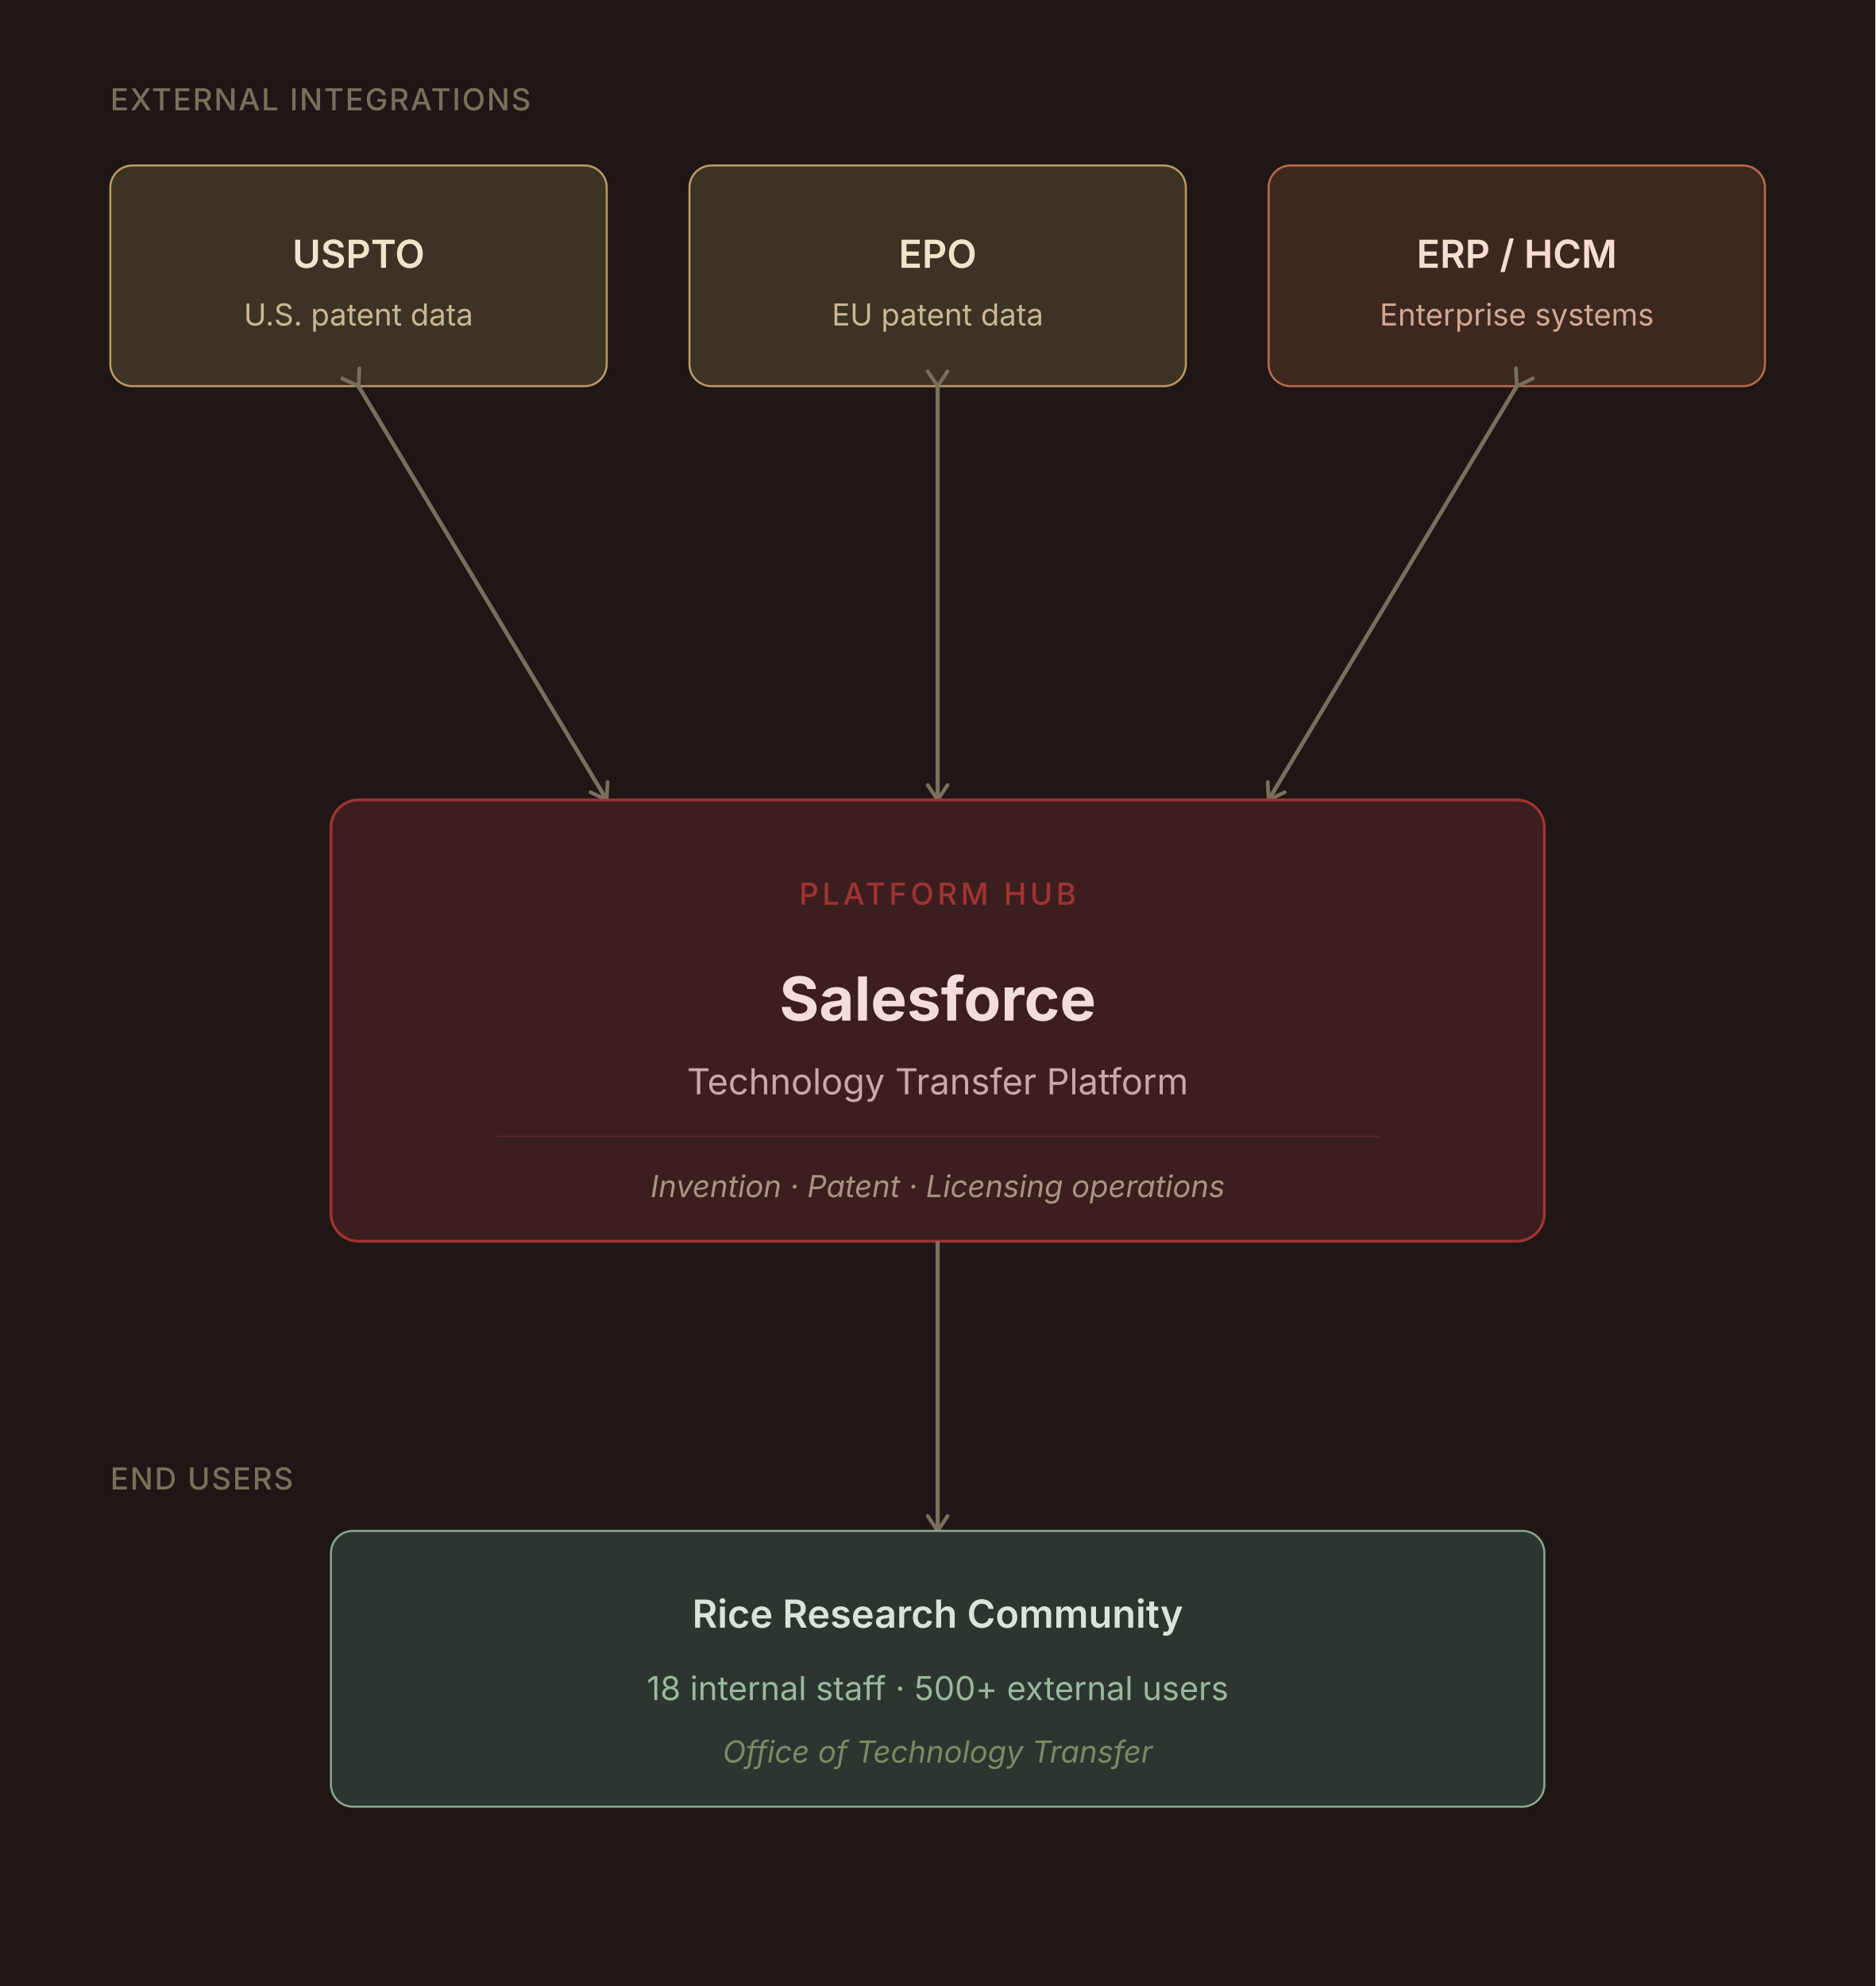
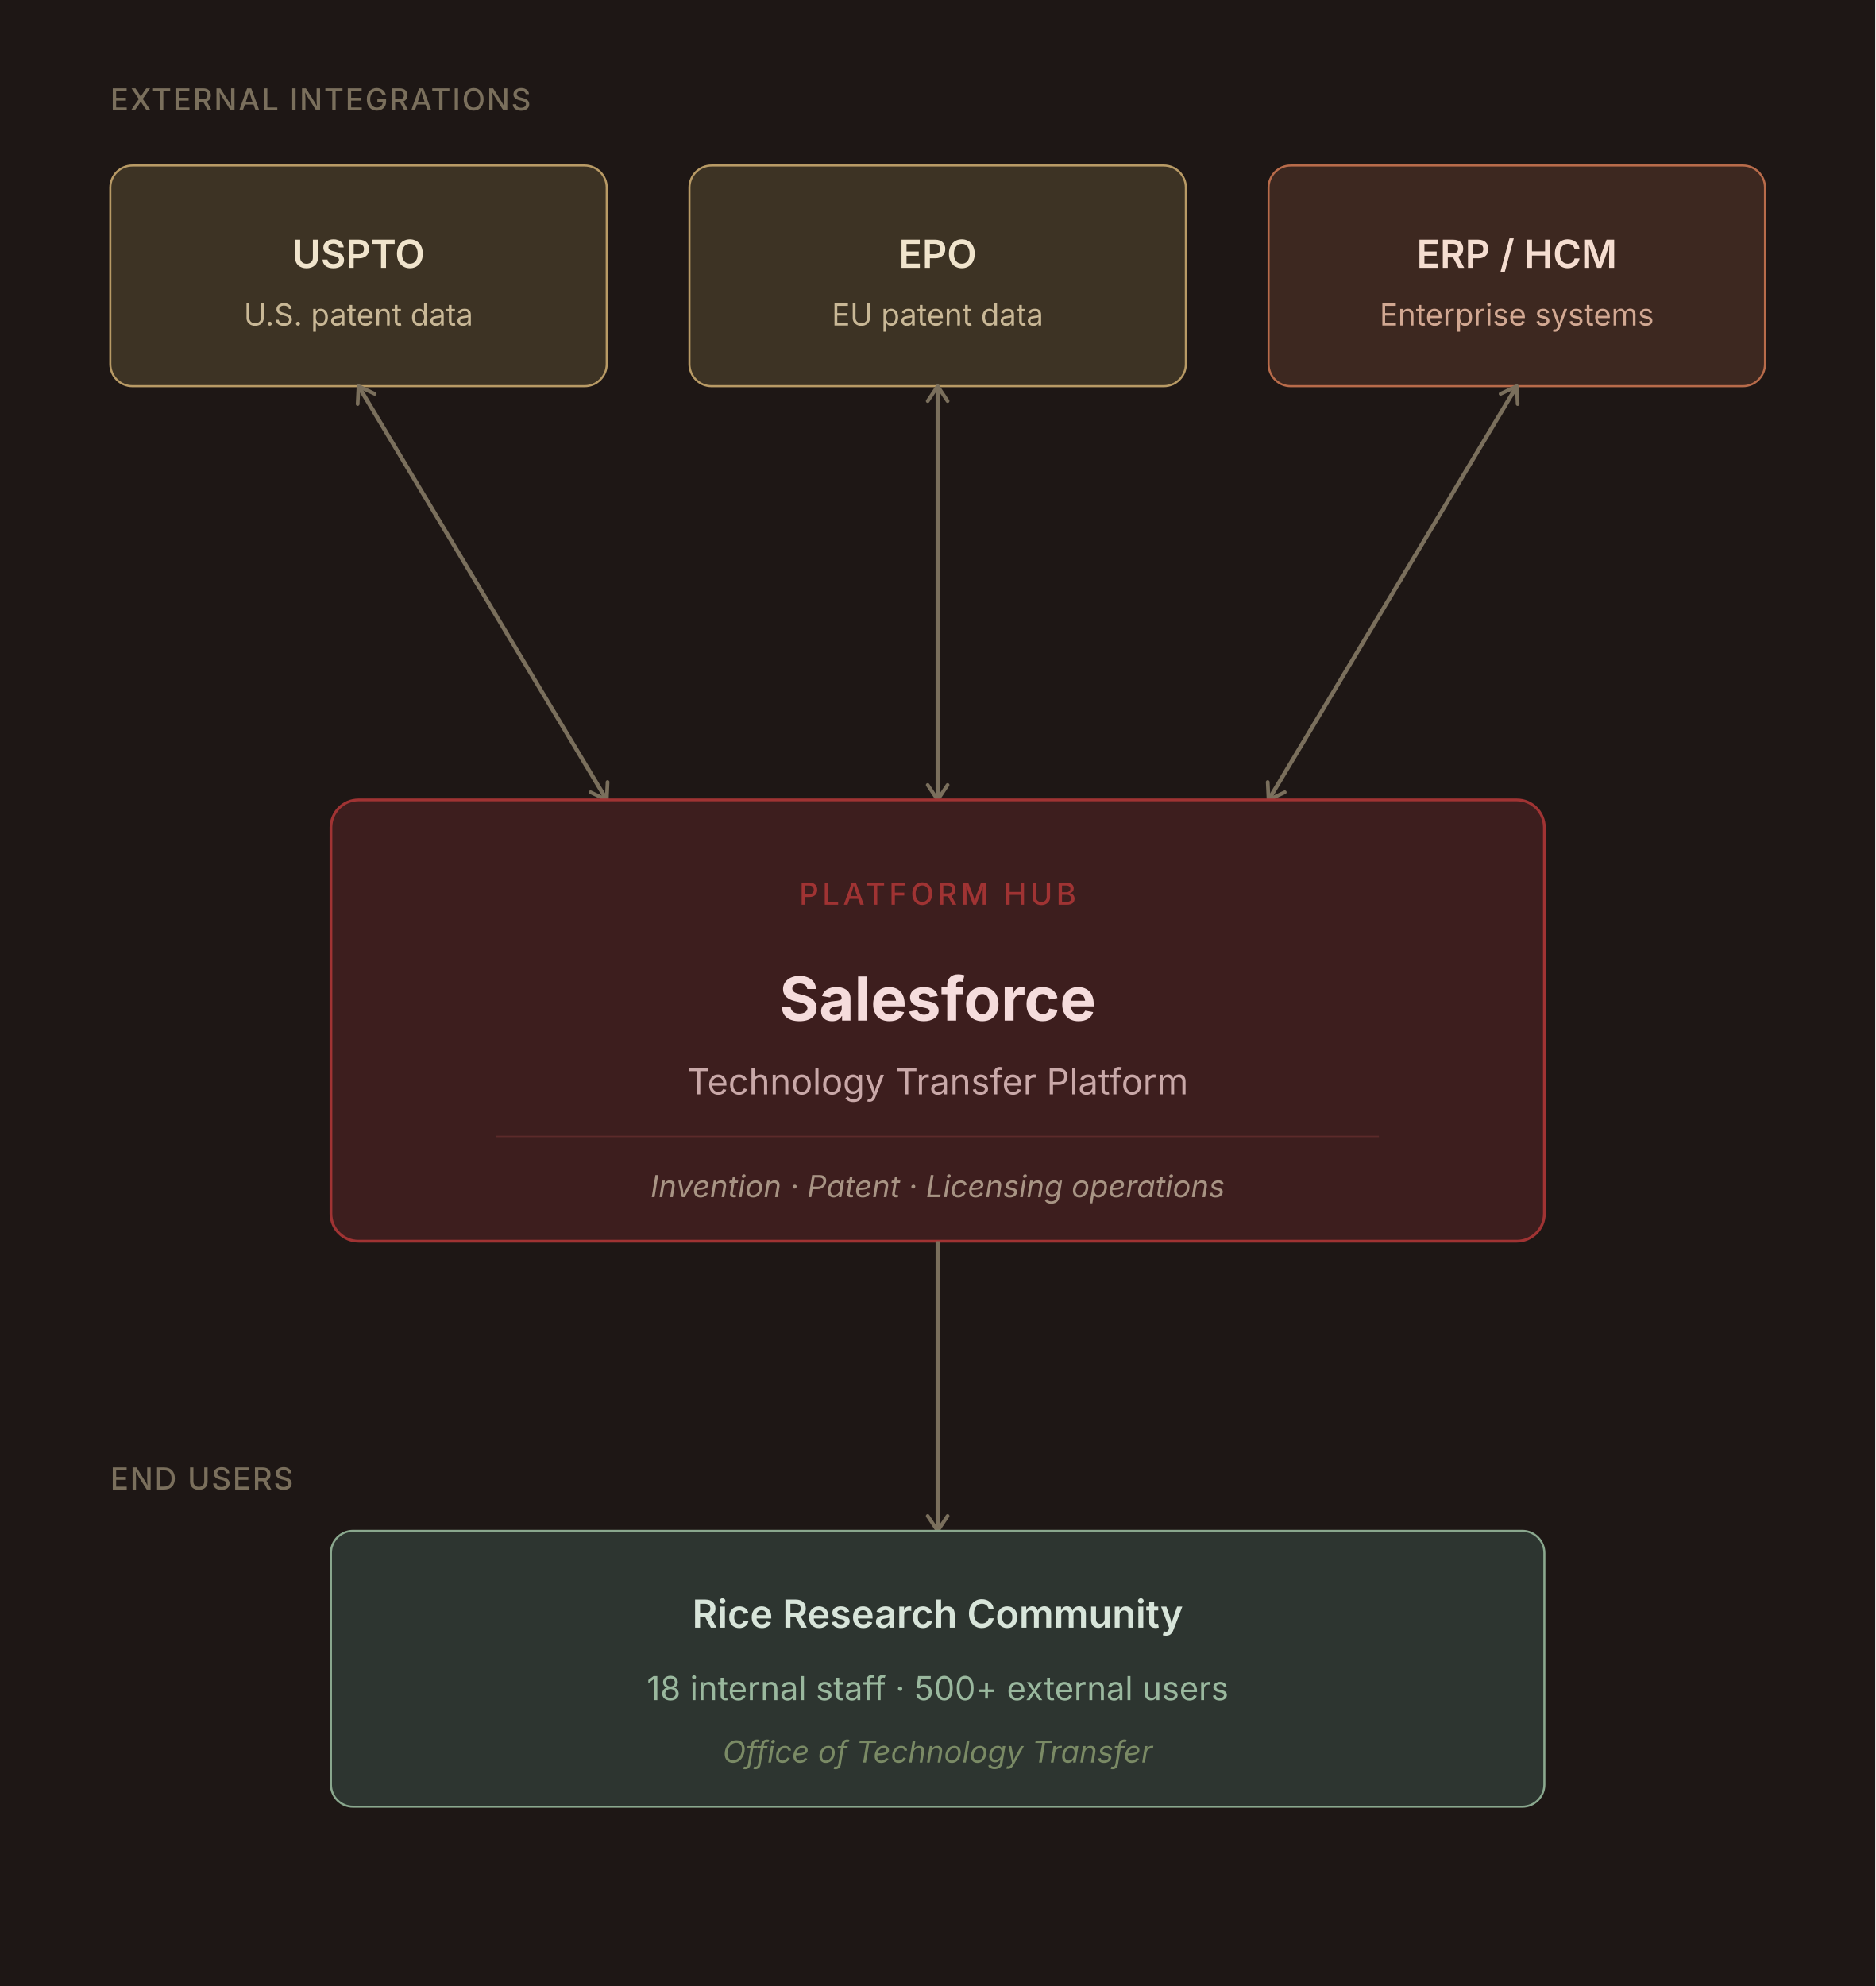
<svg xmlns="http://www.w3.org/2000/svg" width="100%" viewBox="0 0 680 720" style="font-family: 'Space Grotesk', system-ui, -apple-system, sans-serif;">
  <defs>
    <marker id="arrow" viewBox="0 0 10 10" refX="8" refY="5" markerWidth="6" markerHeight="6" orient="auto-start-reverse">
      <path d="M2 1L8 5L2 9" fill="none" stroke="context-stroke" stroke-width="1.5" stroke-linecap="round" stroke-linejoin="round" />
-     </marker>
-     <marker id="arrow-start" viewBox="0 0 10 10" refX="2" refY="5" markerWidth="6" markerHeight="6" orient="auto-start-reverse">
-       <path d="M8 1L2 5L8 9" fill="none" stroke="context-stroke" stroke-width="1.5" stroke-linecap="round" stroke-linejoin="round" />
    </marker>
  </defs>
  <rect x="0" y="0" width="680" height="720" fill="#1E1715" />
  <g>
    <rect x="40" y="60" width="180" height="80" rx="8" fill="#3D3324" stroke="#B89A65" stroke-width="0.75" />
    <text x="130" y="92" text-anchor="middle" dominant-baseline="central" font-size="14" font-weight="600" fill="#F0E4CC">USPTO</text>
    <text x="130" y="114" text-anchor="middle" dominant-baseline="central" font-size="11" fill="#C9B896">U.S. patent data</text>
  </g>
  <g>
    <rect x="250" y="60" width="180" height="80" rx="8" fill="#3D3324" stroke="#B89A65" stroke-width="0.75" />
    <text x="340" y="92" text-anchor="middle" dominant-baseline="central" font-size="14" font-weight="600" fill="#F0E4CC">EPO</text>
    <text x="340" y="114" text-anchor="middle" dominant-baseline="central" font-size="11" fill="#C9B896">EU patent data</text>
  </g>
  <g>
    <rect x="460" y="60" width="180" height="80" rx="8" fill="#3D2820" stroke="#B86B4A" stroke-width="0.75" />
    <text x="550" y="92" text-anchor="middle" dominant-baseline="central" font-size="14" font-weight="600" fill="#F5DDD0">ERP / HCM</text>
    <text x="550" y="114" text-anchor="middle" dominant-baseline="central" font-size="11" fill="#D2A892">Enterprise systems</text>
  </g>
  <text x="40" y="40" font-size="11" font-weight="500" letter-spacing="0.05em" fill="#7A6F5C">EXTERNAL INTEGRATIONS</text>
-   <line x1="130" y1="140" x2="220" y2="290" stroke="#7A6F5C" stroke-width="1.5" marker-end="url(#arrow)" marker-start="url(#arrow-start)" />
-   <line x1="340" y1="140" x2="340" y2="290" stroke="#7A6F5C" stroke-width="1.5" marker-end="url(#arrow)" marker-start="url(#arrow-start)" />
-   <line x1="550" y1="140" x2="460" y2="290" stroke="#7A6F5C" stroke-width="1.5" marker-end="url(#arrow)" marker-start="url(#arrow-start)" />
+   <line x1="130" y1="140" x2="220" y2="290" stroke="#7A6F5C" stroke-width="1.5" marker-end="url(#arrow)" marker-start="url(#arrow)" />
+   <line x1="340" y1="140" x2="340" y2="290" stroke="#7A6F5C" stroke-width="1.5" marker-end="url(#arrow)" marker-start="url(#arrow)" />
+   <line x1="550" y1="140" x2="460" y2="290" stroke="#7A6F5C" stroke-width="1.5" marker-end="url(#arrow)" marker-start="url(#arrow)" />
  <g>
    <rect x="120" y="290" width="440" height="160" rx="10" fill="#3D1E1E" stroke="#A03333" stroke-width="1" />
    <text x="340" y="324" text-anchor="middle" dominant-baseline="central" font-size="11" font-weight="500" letter-spacing="0.12em" fill="#A03333">PLATFORM HUB</text>
    <text x="340" y="362" text-anchor="middle" dominant-baseline="central" font-size="22" font-weight="700" fill="#F5DCDC">Salesforce</text>
    <text x="340" y="392" text-anchor="middle" dominant-baseline="central" font-size="13" fill="#C9A8A8">Technology Transfer Platform</text>
    <line x1="180" y1="412" x2="500" y2="412" stroke="#5C2A2A" stroke-width="0.5" />
    <text x="340" y="430" text-anchor="middle" dominant-baseline="central" font-size="11" font-style="italic" fill="#A89484">Invention · Patent · Licensing operations</text>
  </g>
  <line x1="340" y1="450" x2="340" y2="555" stroke="#7A6F5C" stroke-width="1.5" marker-end="url(#arrow)" />
  <g>
    <rect x="120" y="555" width="440" height="100" rx="8" fill="#2D3530" stroke="#8AA88E" stroke-width="0.75" />
    <text x="340" y="585" text-anchor="middle" dominant-baseline="central" font-size="14" font-weight="600" fill="#D8E5DA">Rice Research Community</text>
    <text x="340" y="612" text-anchor="middle" dominant-baseline="central" font-size="12" fill="#9AB89E">18 internal staff · 500+ external users</text>
    <text x="340" y="635" text-anchor="middle" dominant-baseline="central" font-size="11" font-style="italic" fill="#7A8A65">Office of Technology Transfer</text>
  </g>
  <text x="40" y="540" font-size="11" font-weight="500" letter-spacing="0.05em" fill="#7A6F5C">END USERS</text>
</svg>
